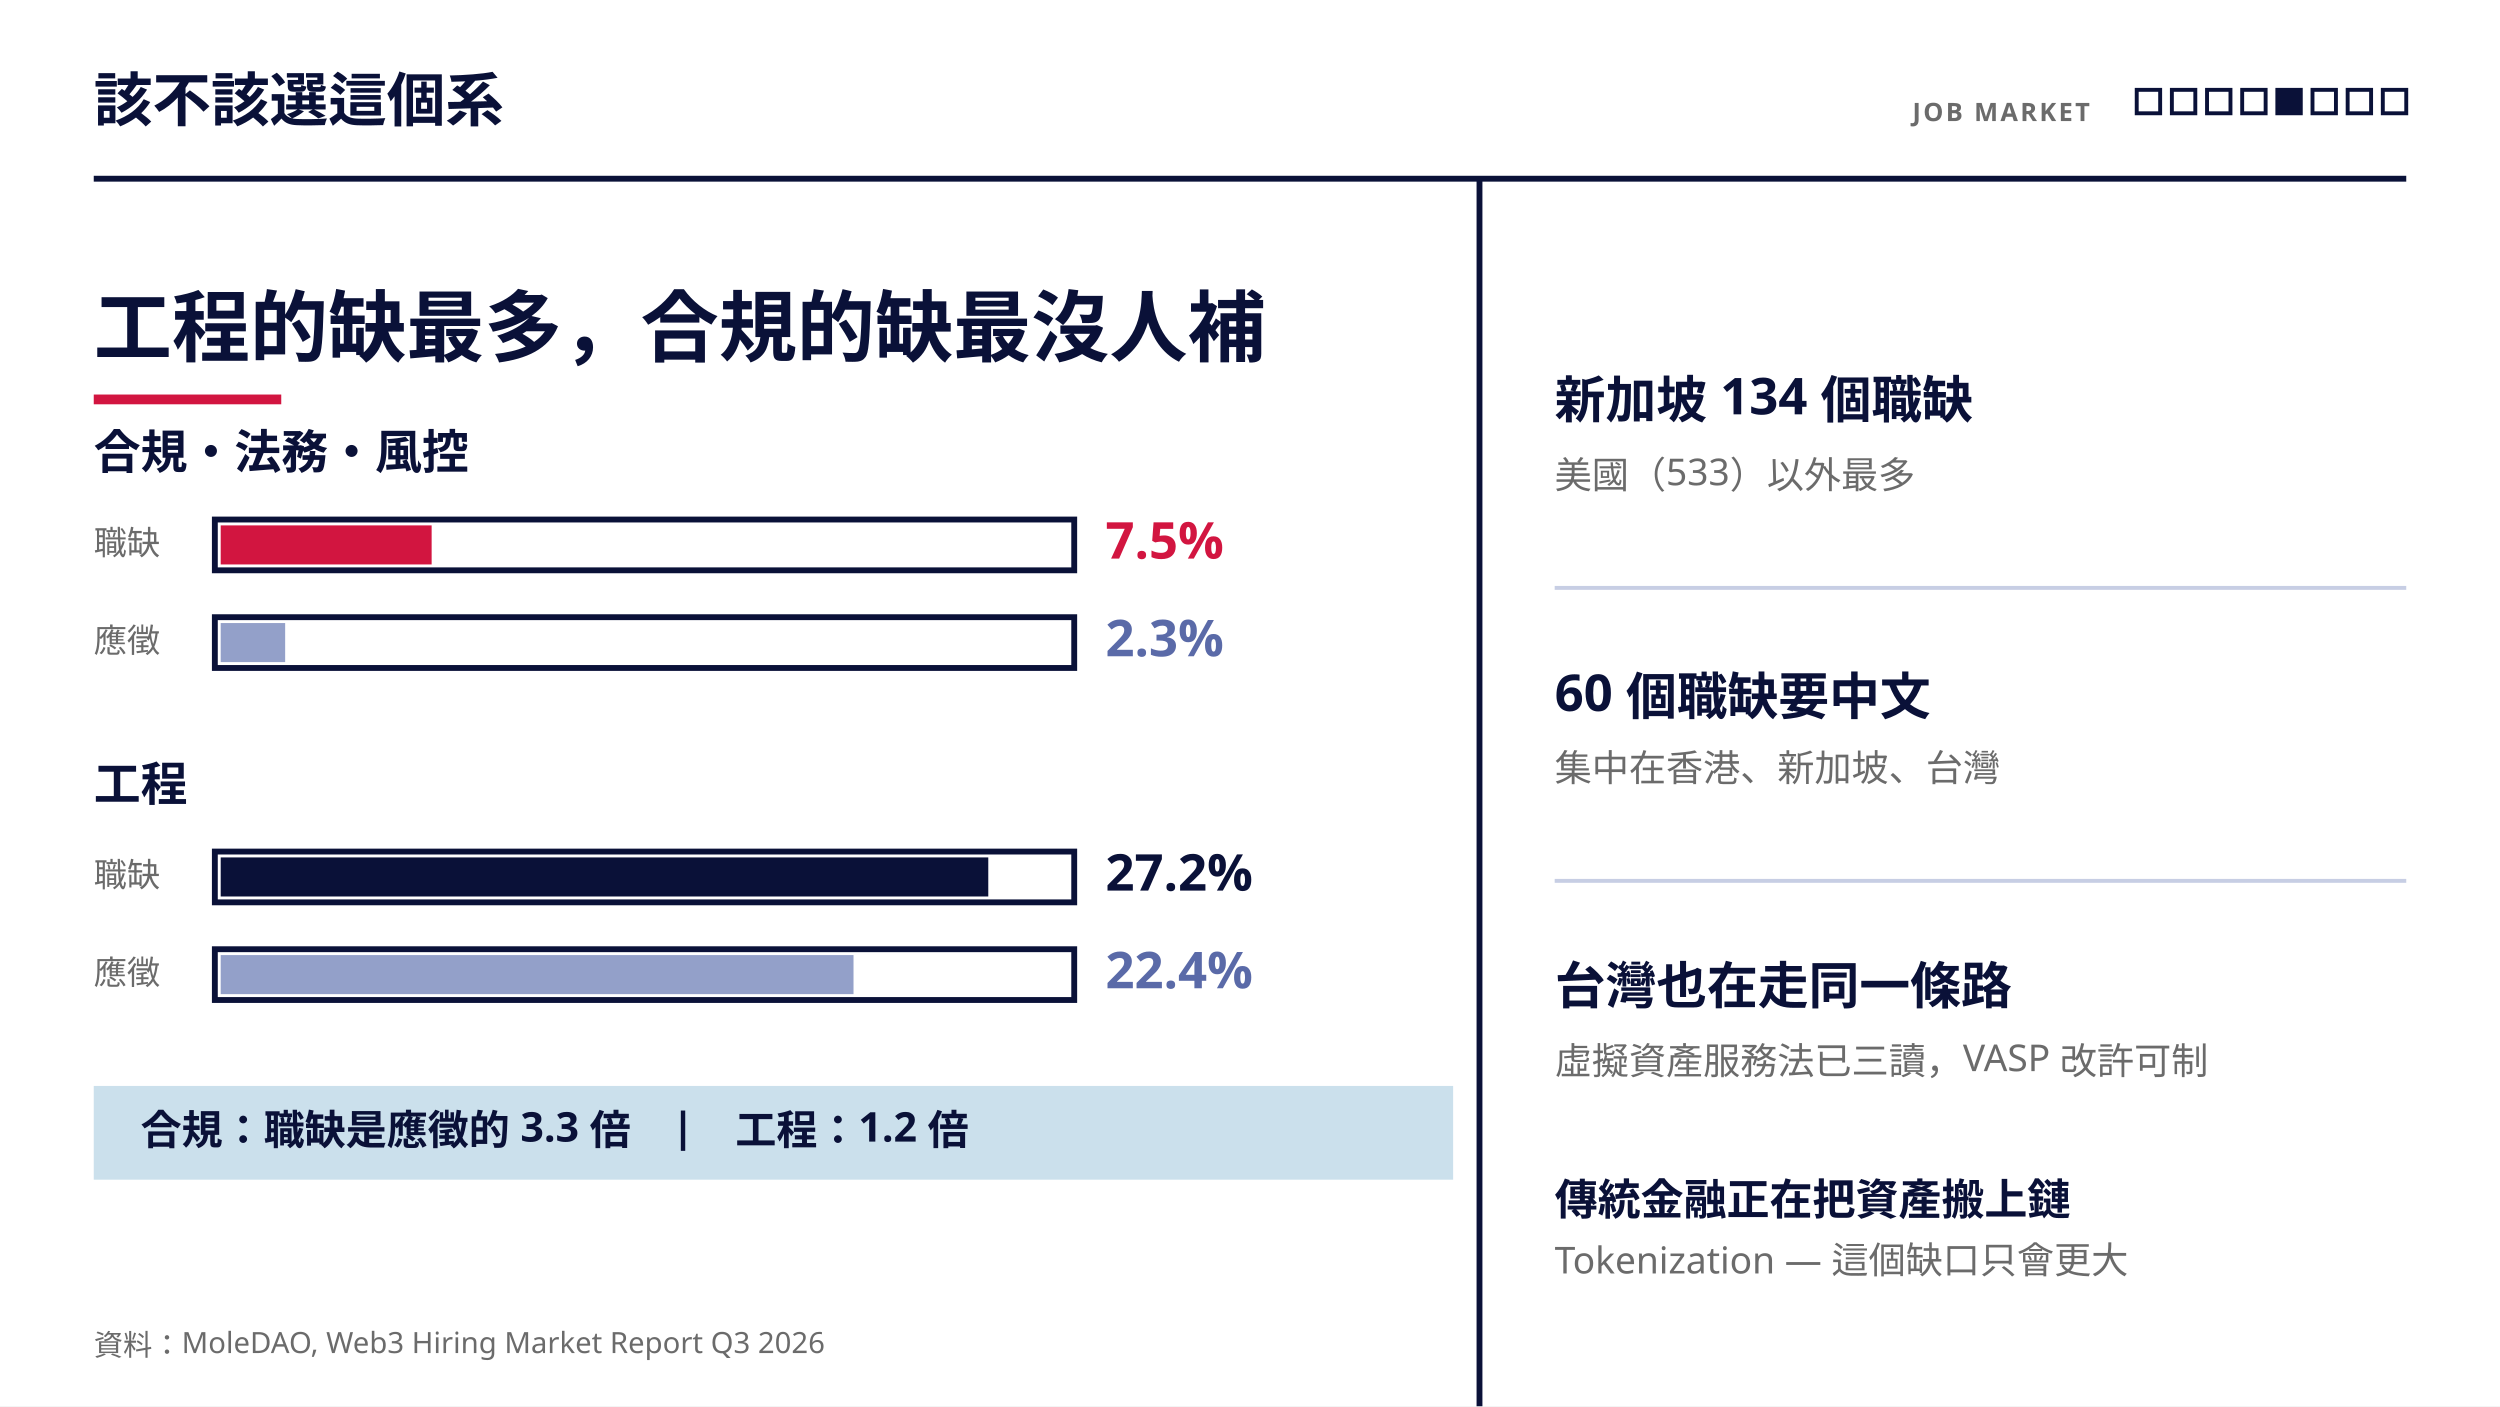
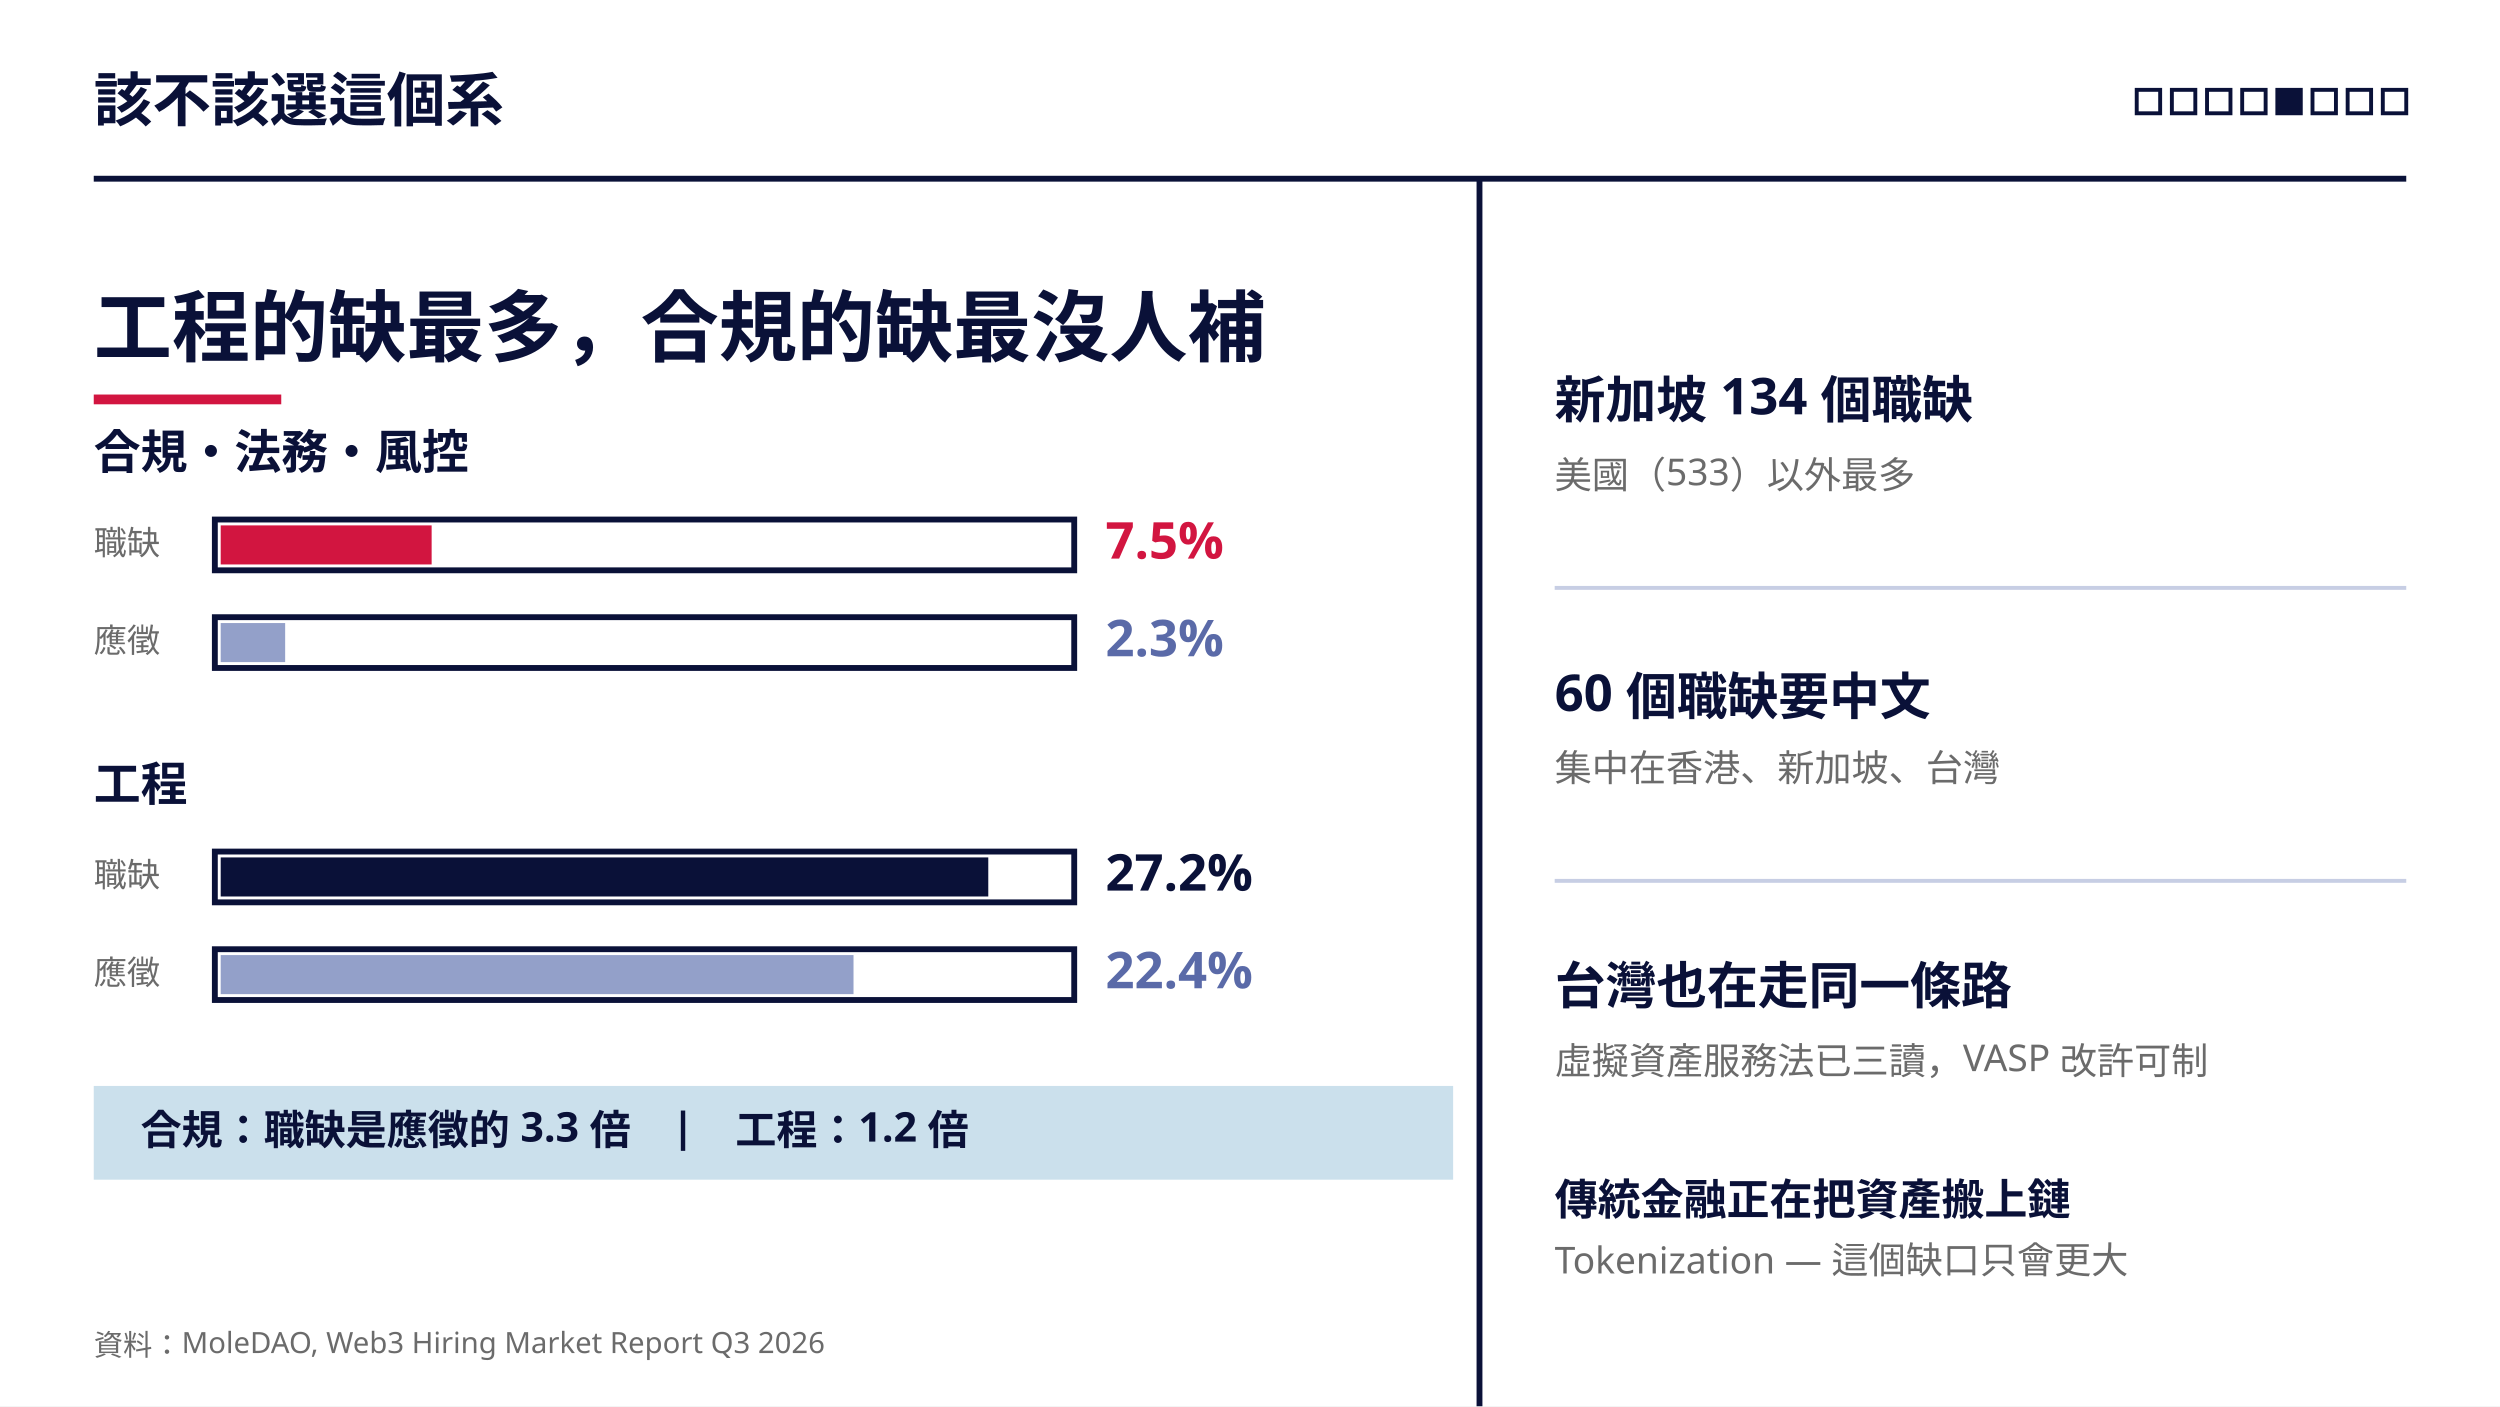
<svg xmlns="http://www.w3.org/2000/svg" viewBox="0 0 1280 720" lang="zh-Hant" data-pptx-page-role="content" font-family="Noto Sans TC">
  <rect id="bg" data-pptx-role="background" x="0" y="0" width="1280" height="720" fill="#FFFFFF" />
  <g id="header" data-pptx-bounds="0 0 1280 92">
    <text x="48" y="62" font-weight="900" font-size="30" fill="#0A1138">該不該選這個系</text>
-     <text x="1070" y="62" font-weight="700" font-size="13" fill="#6B6B6B" text-anchor="end" letter-spacing="1.2">JOB MARKET</text>
    <rect x="1094" y="46" width="12" height="12" fill="#FFFFFF" stroke="#0A1138" stroke-width="2" />
    <rect x="1112" y="46" width="12" height="12" fill="#FFFFFF" stroke="#0A1138" stroke-width="2" />
    <rect x="1130" y="46" width="12" height="12" fill="#FFFFFF" stroke="#0A1138" stroke-width="2" />
    <rect x="1148" y="46" width="12" height="12" fill="#FFFFFF" stroke="#0A1138" stroke-width="2" />
    <rect x="1166" y="46" width="12" height="12" fill="#0A1138" stroke="#0A1138" stroke-width="2" />
    <rect x="1184" y="46" width="12" height="12" fill="#FFFFFF" stroke="#0A1138" stroke-width="2" />
    <rect x="1202" y="46" width="12" height="12" fill="#FFFFFF" stroke="#0A1138" stroke-width="2" />
    <rect x="1220" y="46" width="12" height="12" fill="#FFFFFF" stroke="#0A1138" stroke-width="2" />
    <rect x="48" y="90" width="1184" height="3" fill="#0A1138" />
  </g>
  <g id="claim" data-pptx-bounds="48 110 700 98">
    <text x="48" y="182" font-weight="900" font-size="40" fill="#0A1138">工程的缺最多，合規的缺最沒人補</text>
    <rect x="48" y="202" width="96" height="5" fill="#D21540" />
  </g>
  <g id="bars" data-pptx-bounds="48 212 696 336">
    <text x="48" y="240" font-weight="700" font-size="24" fill="#0A1138">合規・法務・風控</text>
    <text x="48" y="284" font-weight="400" font-size="17" fill="#6B6B6B">職缺</text>
    <rect x="110" y="266" width="440" height="26" fill="#FFFFFF" stroke="#0A1138" stroke-width="3" />
    <rect x="113" y="269" width="108" height="20" fill="#D21540" />
    <text x="566" y="286" font-weight="900" font-size="26" fill="#D21540">7.5%</text>
    <text x="48" y="334" font-weight="400" font-size="17" fill="#6B6B6B">應徵</text>
    <rect x="110" y="316" width="440" height="26" fill="#FFFFFF" stroke="#0A1138" stroke-width="3" />
    <rect x="113" y="319" width="33" height="20" fill="#93A0C9" />
    <text x="566" y="336" font-weight="900" font-size="26" fill="#5A6AA8">2.3%</text>
    <text x="48" y="410" font-weight="700" font-size="24" fill="#0A1138">工程</text>
    <text x="48" y="454" font-weight="400" font-size="17" fill="#6B6B6B">職缺</text>
    <rect x="110" y="436" width="440" height="26" fill="#FFFFFF" stroke="#0A1138" stroke-width="3" />
    <rect x="113" y="439" width="393" height="20" fill="#0A1138" />
    <text x="566" y="456" font-weight="900" font-size="26" fill="#0A1138">27.2%</text>
    <text x="48" y="504" font-weight="400" font-size="17" fill="#6B6B6B">應徵</text>
    <rect x="110" y="486" width="440" height="26" fill="#FFFFFF" stroke="#0A1138" stroke-width="3" />
    <rect x="113" y="489" width="324" height="20" fill="#93A0C9" />
    <text x="566" y="506" font-weight="900" font-size="26" fill="#5A6AA8">22.4%</text>
  </g>
  <g id="ratio" data-pptx-bounds="48 556 696 48">
    <rect x="48" y="556" width="696" height="48" fill="#CBE0EC" />
    <text x="72" y="586" font-weight="700" font-size="21" fill="#0A1138">合規：職缺是應徵的 3.3 倍　|　工程：1.2 倍</text>
  </g>
  <g id="divider" data-pptx-bounds="756 92 4 628">
    <rect x="756" y="92" width="3" height="628" fill="#0A1138" />
  </g>
  <g id="facts" data-pptx-bounds="772 110 460 488">
    <text x="796" y="214" font-weight="900" font-size="26" fill="#0A1138">新加坡 134 個職缺</text>
    <text x="796" y="250" font-weight="400" font-size="19" fill="#6B6B6B">美國（533）以外最多</text>
    <rect x="796" y="300" width="436" height="2" fill="#C7CEE4" />
    <text x="796" y="364" font-weight="900" font-size="26" fill="#0A1138">60 個職缺要中文</text>
    <text x="796" y="400" font-weight="400" font-size="19" fill="#6B6B6B">集中在香港、新加坡、台灣</text>
    <rect x="796" y="450" width="436" height="2" fill="#C7CEE4" />
    <text x="796" y="514" font-weight="900" font-size="26" fill="#0A1138">台灣也在走同一條路</text>
    <text x="796" y="550" font-weight="400" font-size="19" fill="#6B6B6B">虛擬資產服務法已三讀，VASP 改許可制</text>
  </g>
  <g id="token" data-pptx-bounds="772 600 460 60">
    <text x="796" y="622" font-weight="700" font-size="22" fill="#0A1138">傳統金融正在把資產搬上鏈</text>
    <text x="796" y="652" font-weight="400" font-size="19" fill="#6B6B6B">Tokenization — 這個缺口只會更大</text>
  </g>
  <g id="source" data-pptx-bounds="48 676 696 30">
    <text x="48" y="694" font-weight="400" font-size="15" fill="#6B6B6B">資料：MoleDAO, Web3 Hiring Market Report Q3 2026</text>
  </g>
</svg>
